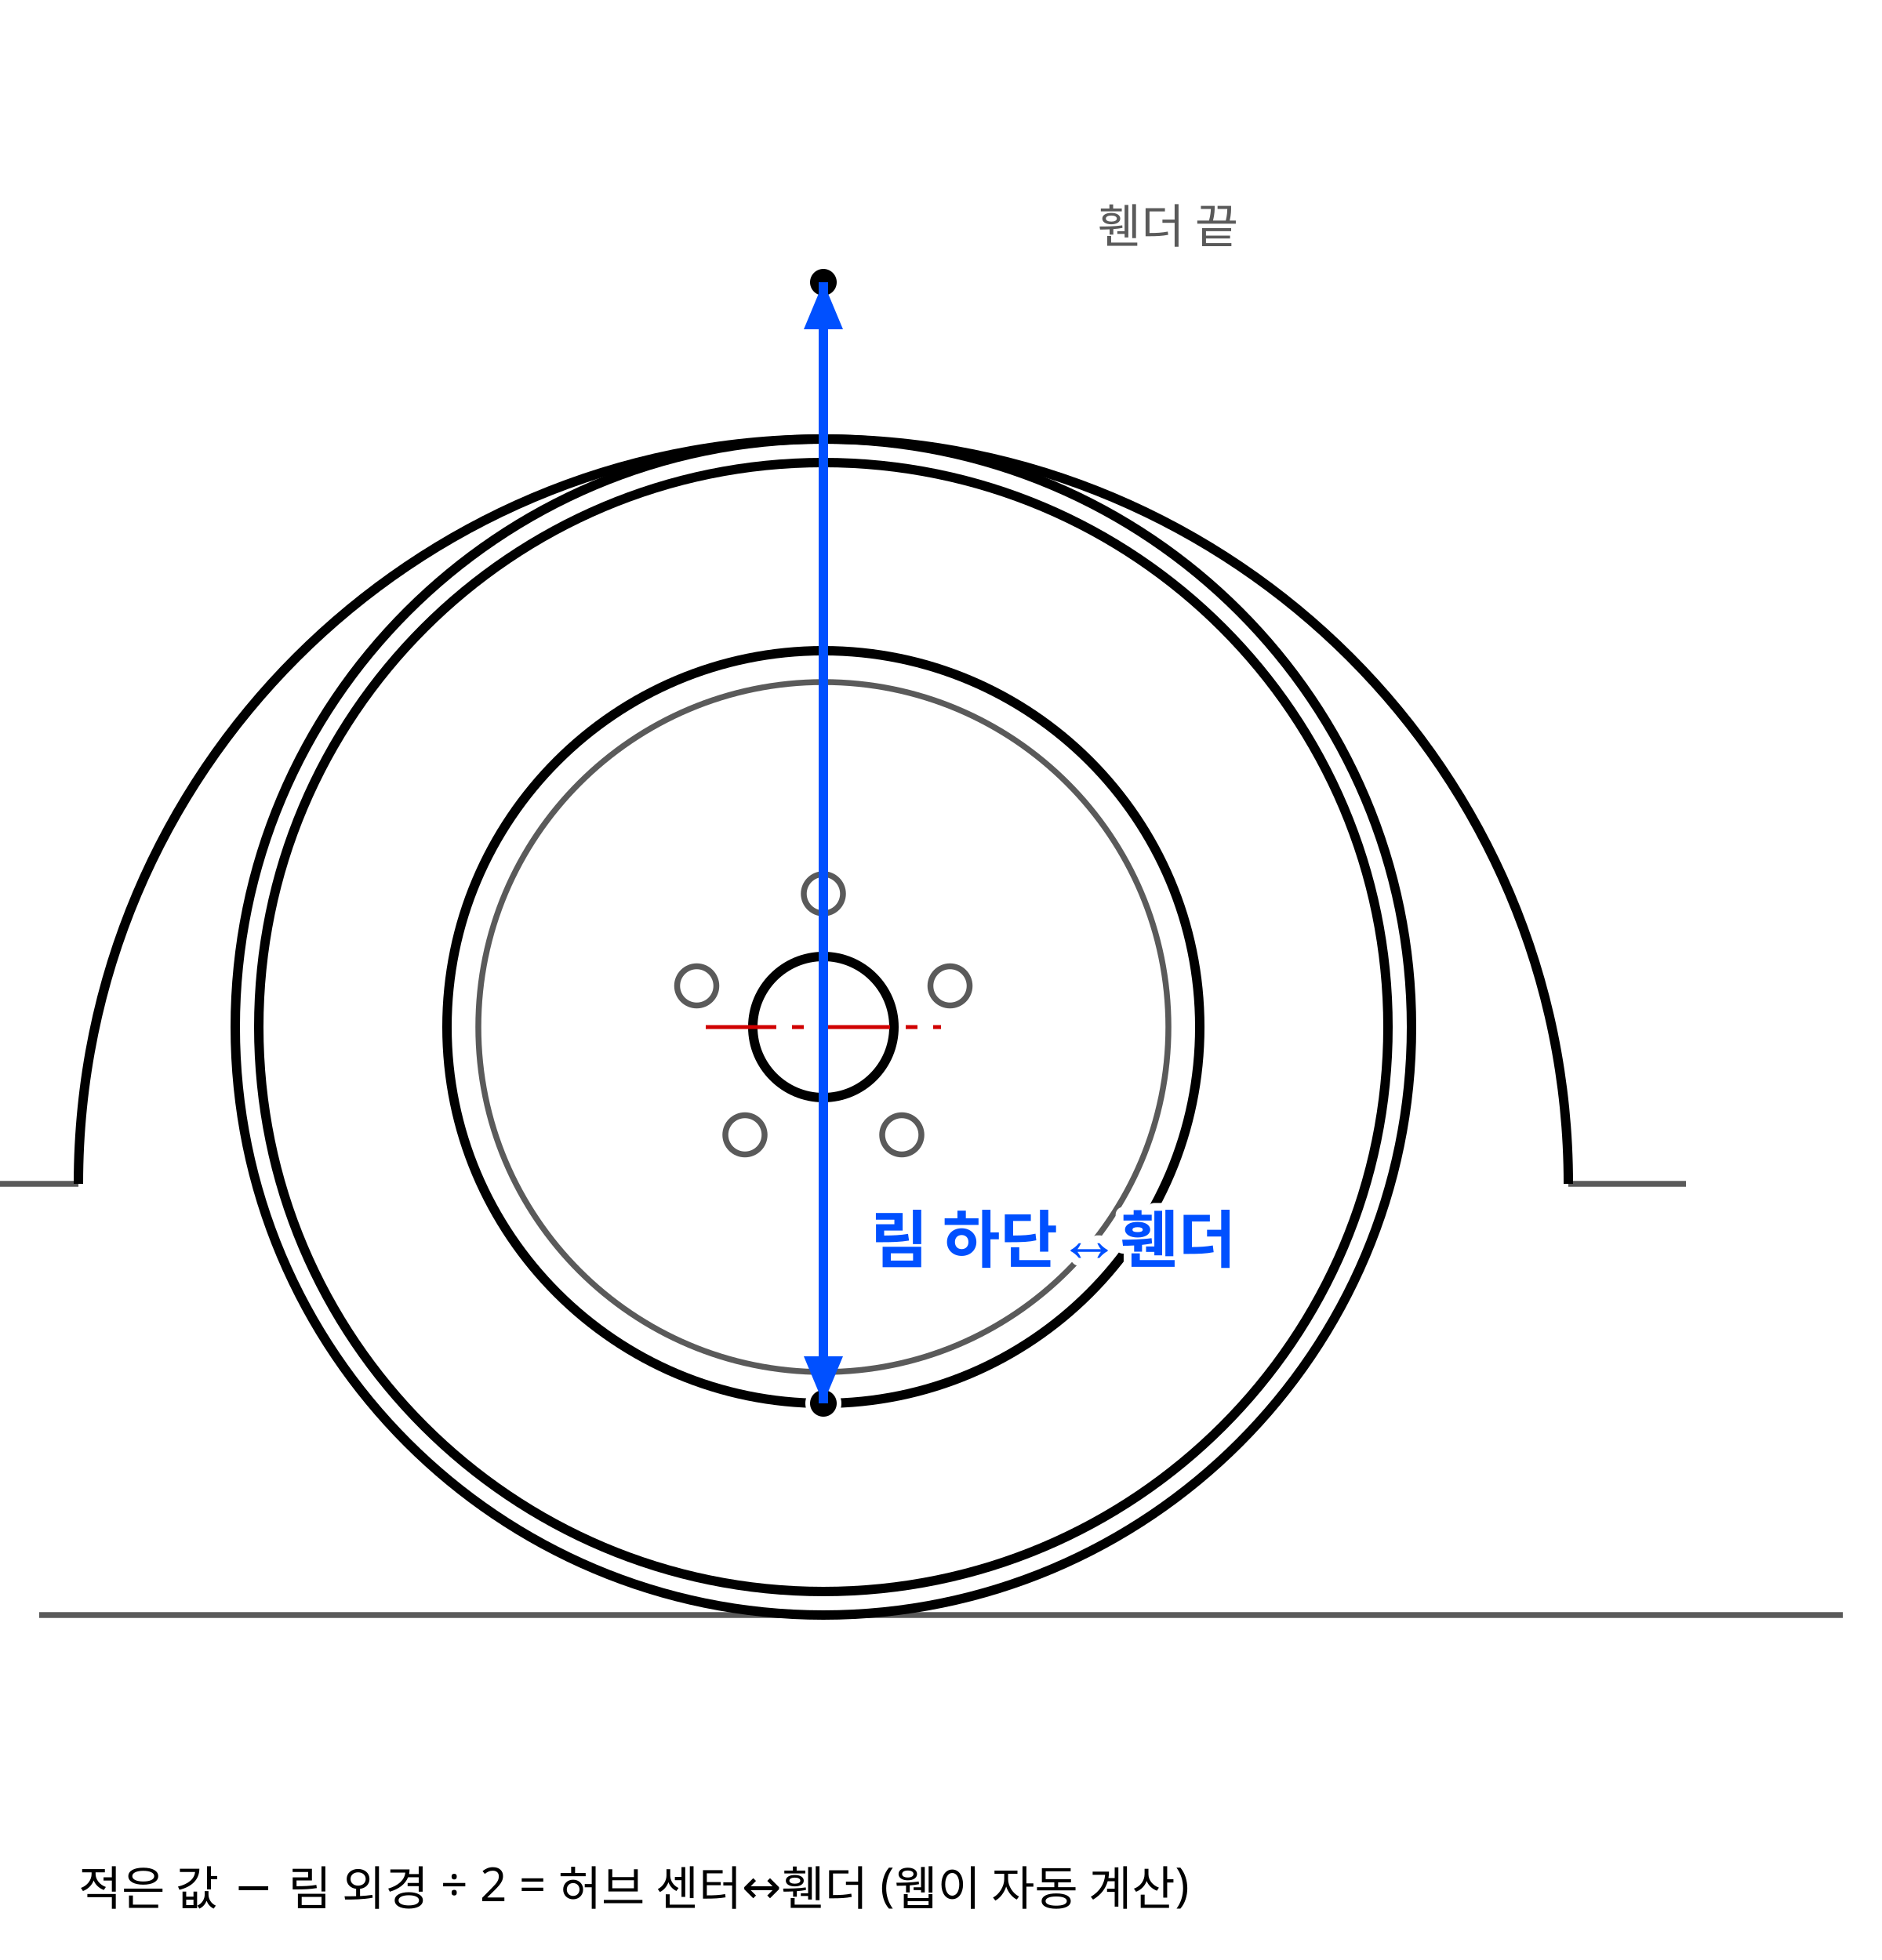
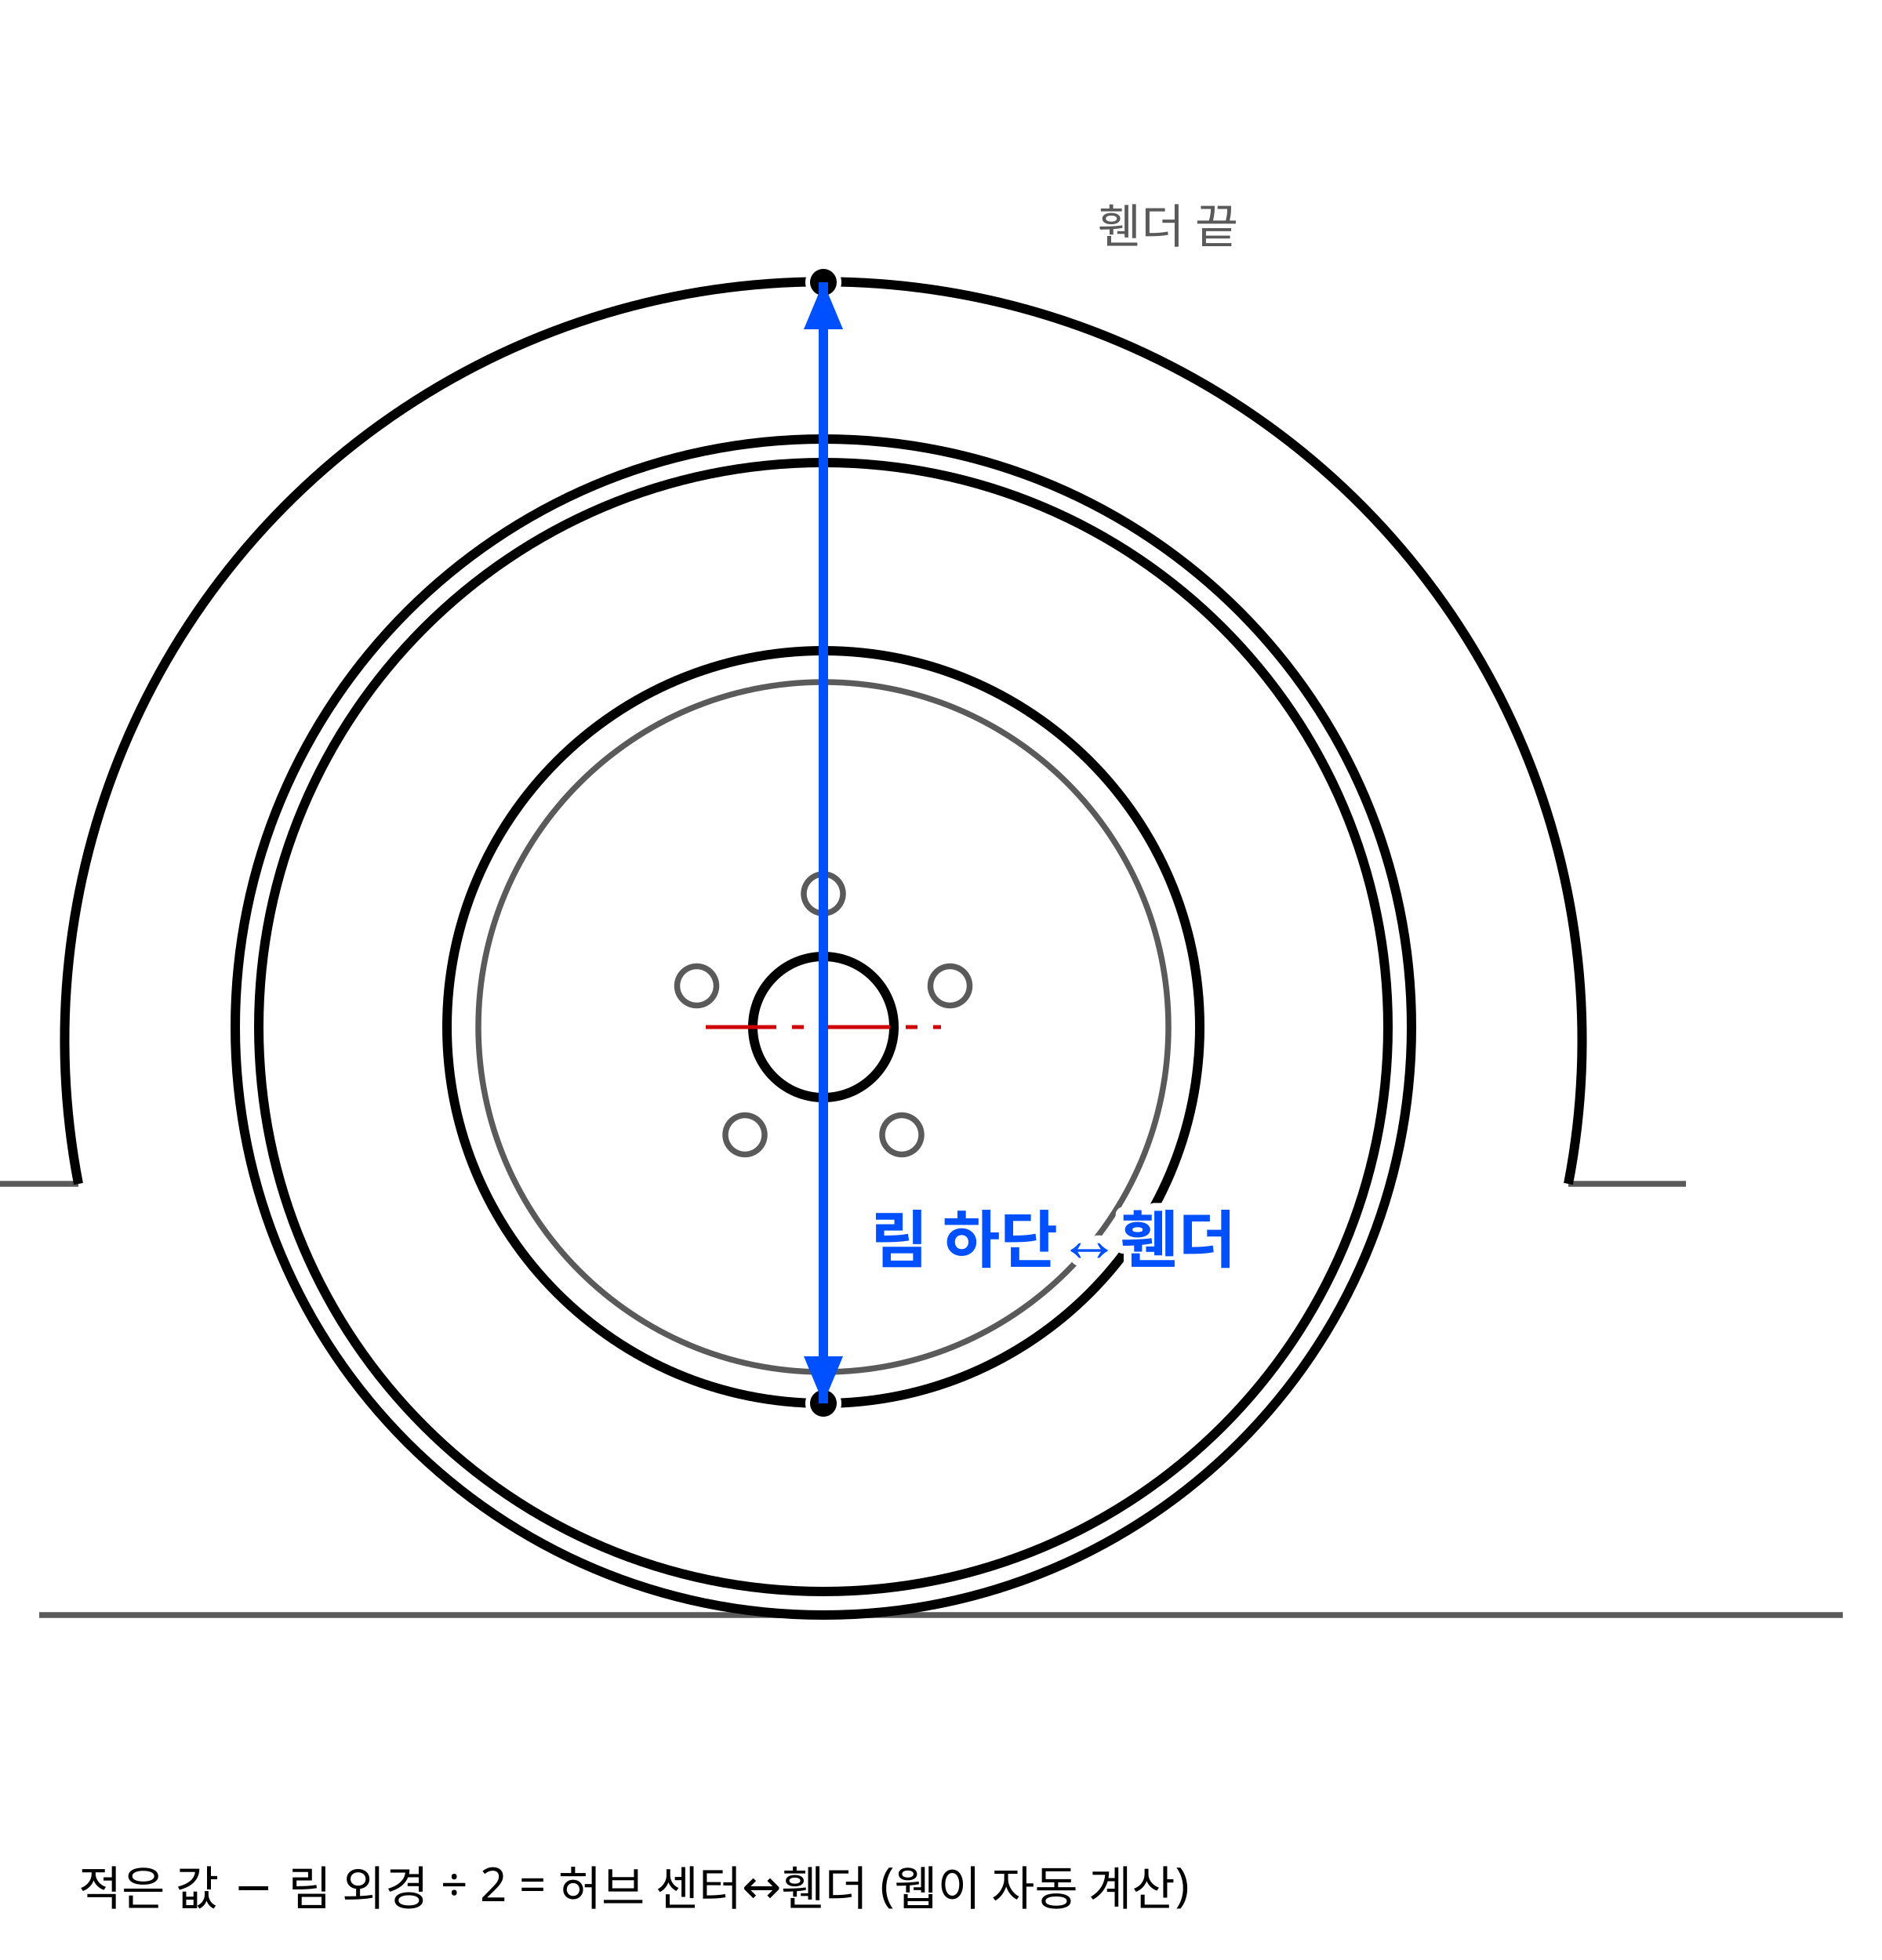
<svg xmlns="http://www.w3.org/2000/svg" viewBox="0 0 480 500">
  <defs>
    <marker id="ar" viewBox="0 0 12 10" refX="12" refY="5" markerWidth="12" markerHeight="10" markerUnits="userSpaceOnUse" orient="auto-start-reverse">
      <path d="M0 0L12 5L0 10z" fill="#0050FF" />
    </marker>
  </defs>
  <rect width="480" height="500" fill="#fff" />
  <g id="layer-CTX" fill="none" stroke-linejoin="round" stroke="#5A5A5A" stroke-width="1.5">
    <line x1="10.0" y1="412.0" x2="470.0" y2="412.0" />
    <circle cx="210.0" cy="262.0" r="88.0" />
    <circle cx="210.0" cy="228.0" r="5.0" />
    <circle cx="242.3" cy="251.5" r="5.0" />
    <circle cx="230.0" cy="289.5" r="5.0" />
    <circle cx="190.0" cy="289.5" r="5.0" />
    <circle cx="177.7" cy="251.5" r="5.0" />
    <path d="M20 302 L-10 302 M400 302 L430 302" />
  </g>
  <g id="layer-0" fill="none" stroke-linejoin="round" stroke="#000" stroke-width="2.4">
    <circle cx="210.0" cy="262.0" r="150.0" />
    <circle cx="210.0" cy="262.0" r="144.0" />
    <circle cx="210.0" cy="262.0" r="96.0" />
    <circle cx="210.0" cy="262.0" r="18.0" />
-     <path d="M20 302 A190 190 0 0 1 400 302" />
+     <path d="M20 302 A193.5 193.5 0 1 1 400 302" />
  </g>
  <g id="layer-CL" fill="none" stroke-linejoin="round" stroke="#D00000" stroke-width="1" stroke-dasharray="18 4 3 4">
    <line x1="180.0" y1="262.0" x2="240.0" y2="262.0" />
    <line x1="210.0" y1="232.0" x2="210.0" y2="292.0" />
  </g>
  <g id="layer-Tex" fill="none" stroke-linejoin="round" font-family="Malgun Gothic, sans-serif" stroke="none">
    <text x="280.0" y="62.0" text-anchor="start" font-size="12" fill="#5A5A5A">휀더 끝</text>
    <text x="20.0" y="486.0" text-anchor="start" font-size="12" fill="#000">적은 값 − 림 외경 ÷ 2 = 허브 센터↔휀더 (웹이 자동 계산)</text>
  </g>
  <g id="layer-MEAS" fill="none" stroke-linejoin="round">
    <circle cx="210.0" cy="358.0" r="4" fill="#000" stroke="#fff" stroke-width="1.2" />
    <circle cx="210.0" cy="72.0" r="4" fill="#000" stroke="#fff" stroke-width="1.2" />
    <line x1="210.0" y1="358.0" x2="210.0" y2="72.0" stroke="#0050FF" stroke-width="2.4" marker-start="url(#ar)" marker-end="url(#ar)" />
    <text x="220.0" y="220.0" text-anchor="start" font-size="16" font-weight="700" fill="#0050FF" stroke="#fff" stroke-width="4" paint-order="stroke">
      <tspan x="220.0" dy="0" />
    </text>
    <text x="222.0" y="322.0" text-anchor="start" font-size="16" font-weight="700" fill="#0050FF" stroke="#fff" stroke-width="4" paint-order="stroke">
      <tspan x="222.0" dy="0">림 하단↔휀더</tspan>
    </text>
  </g>
</svg>
